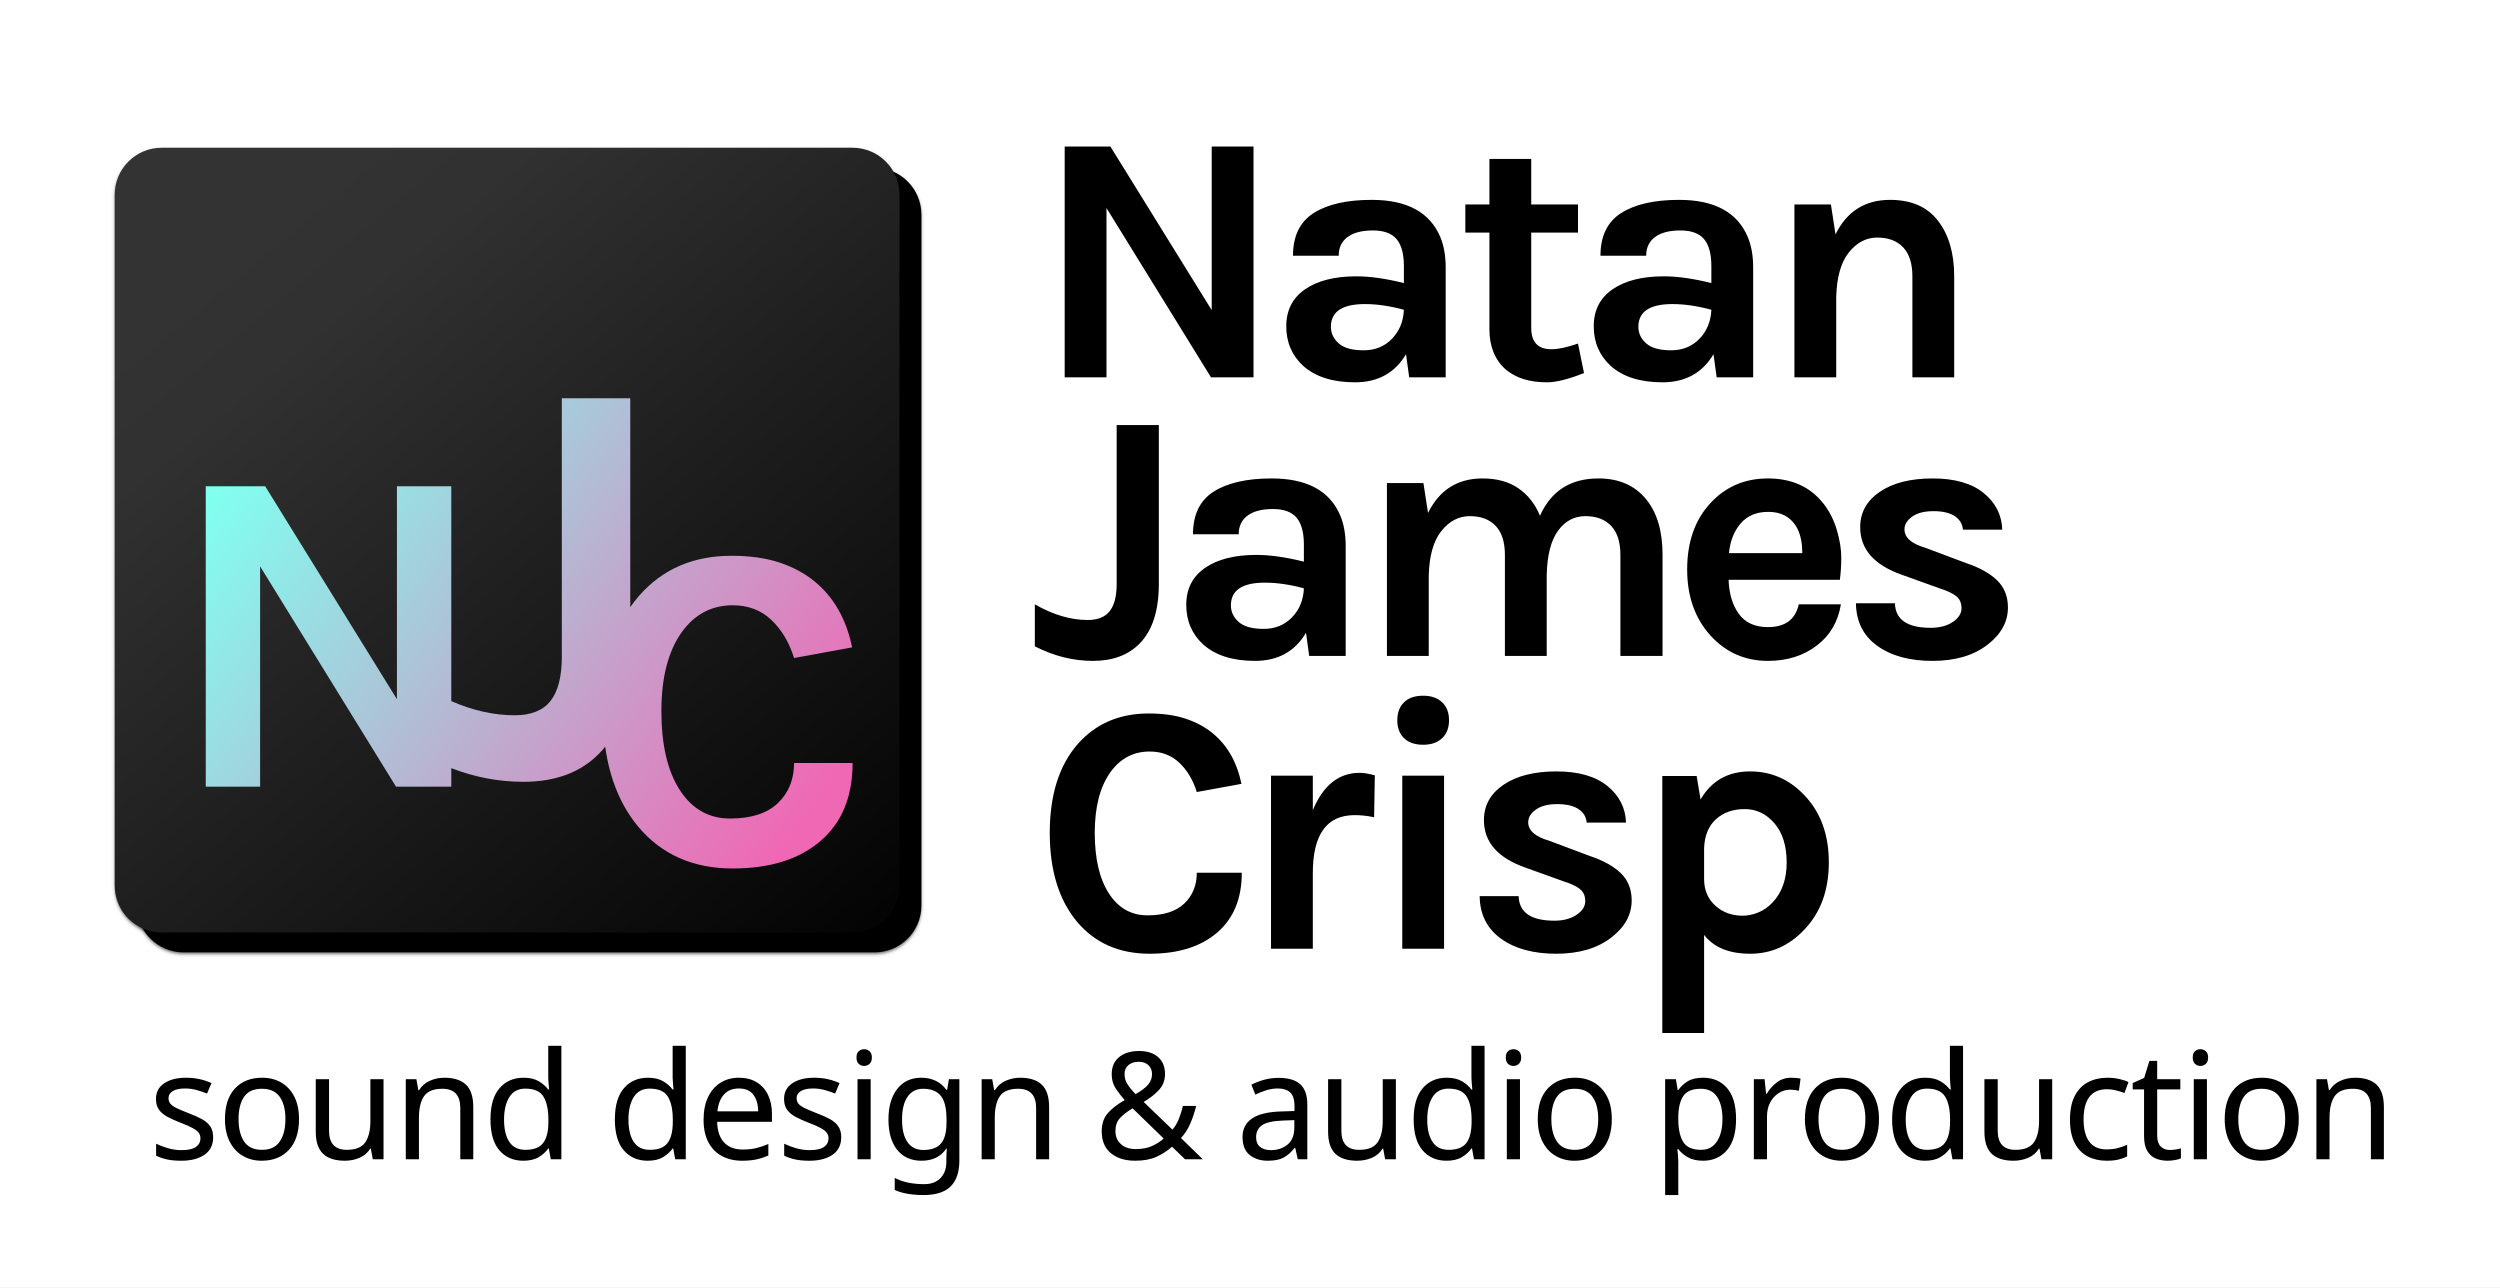
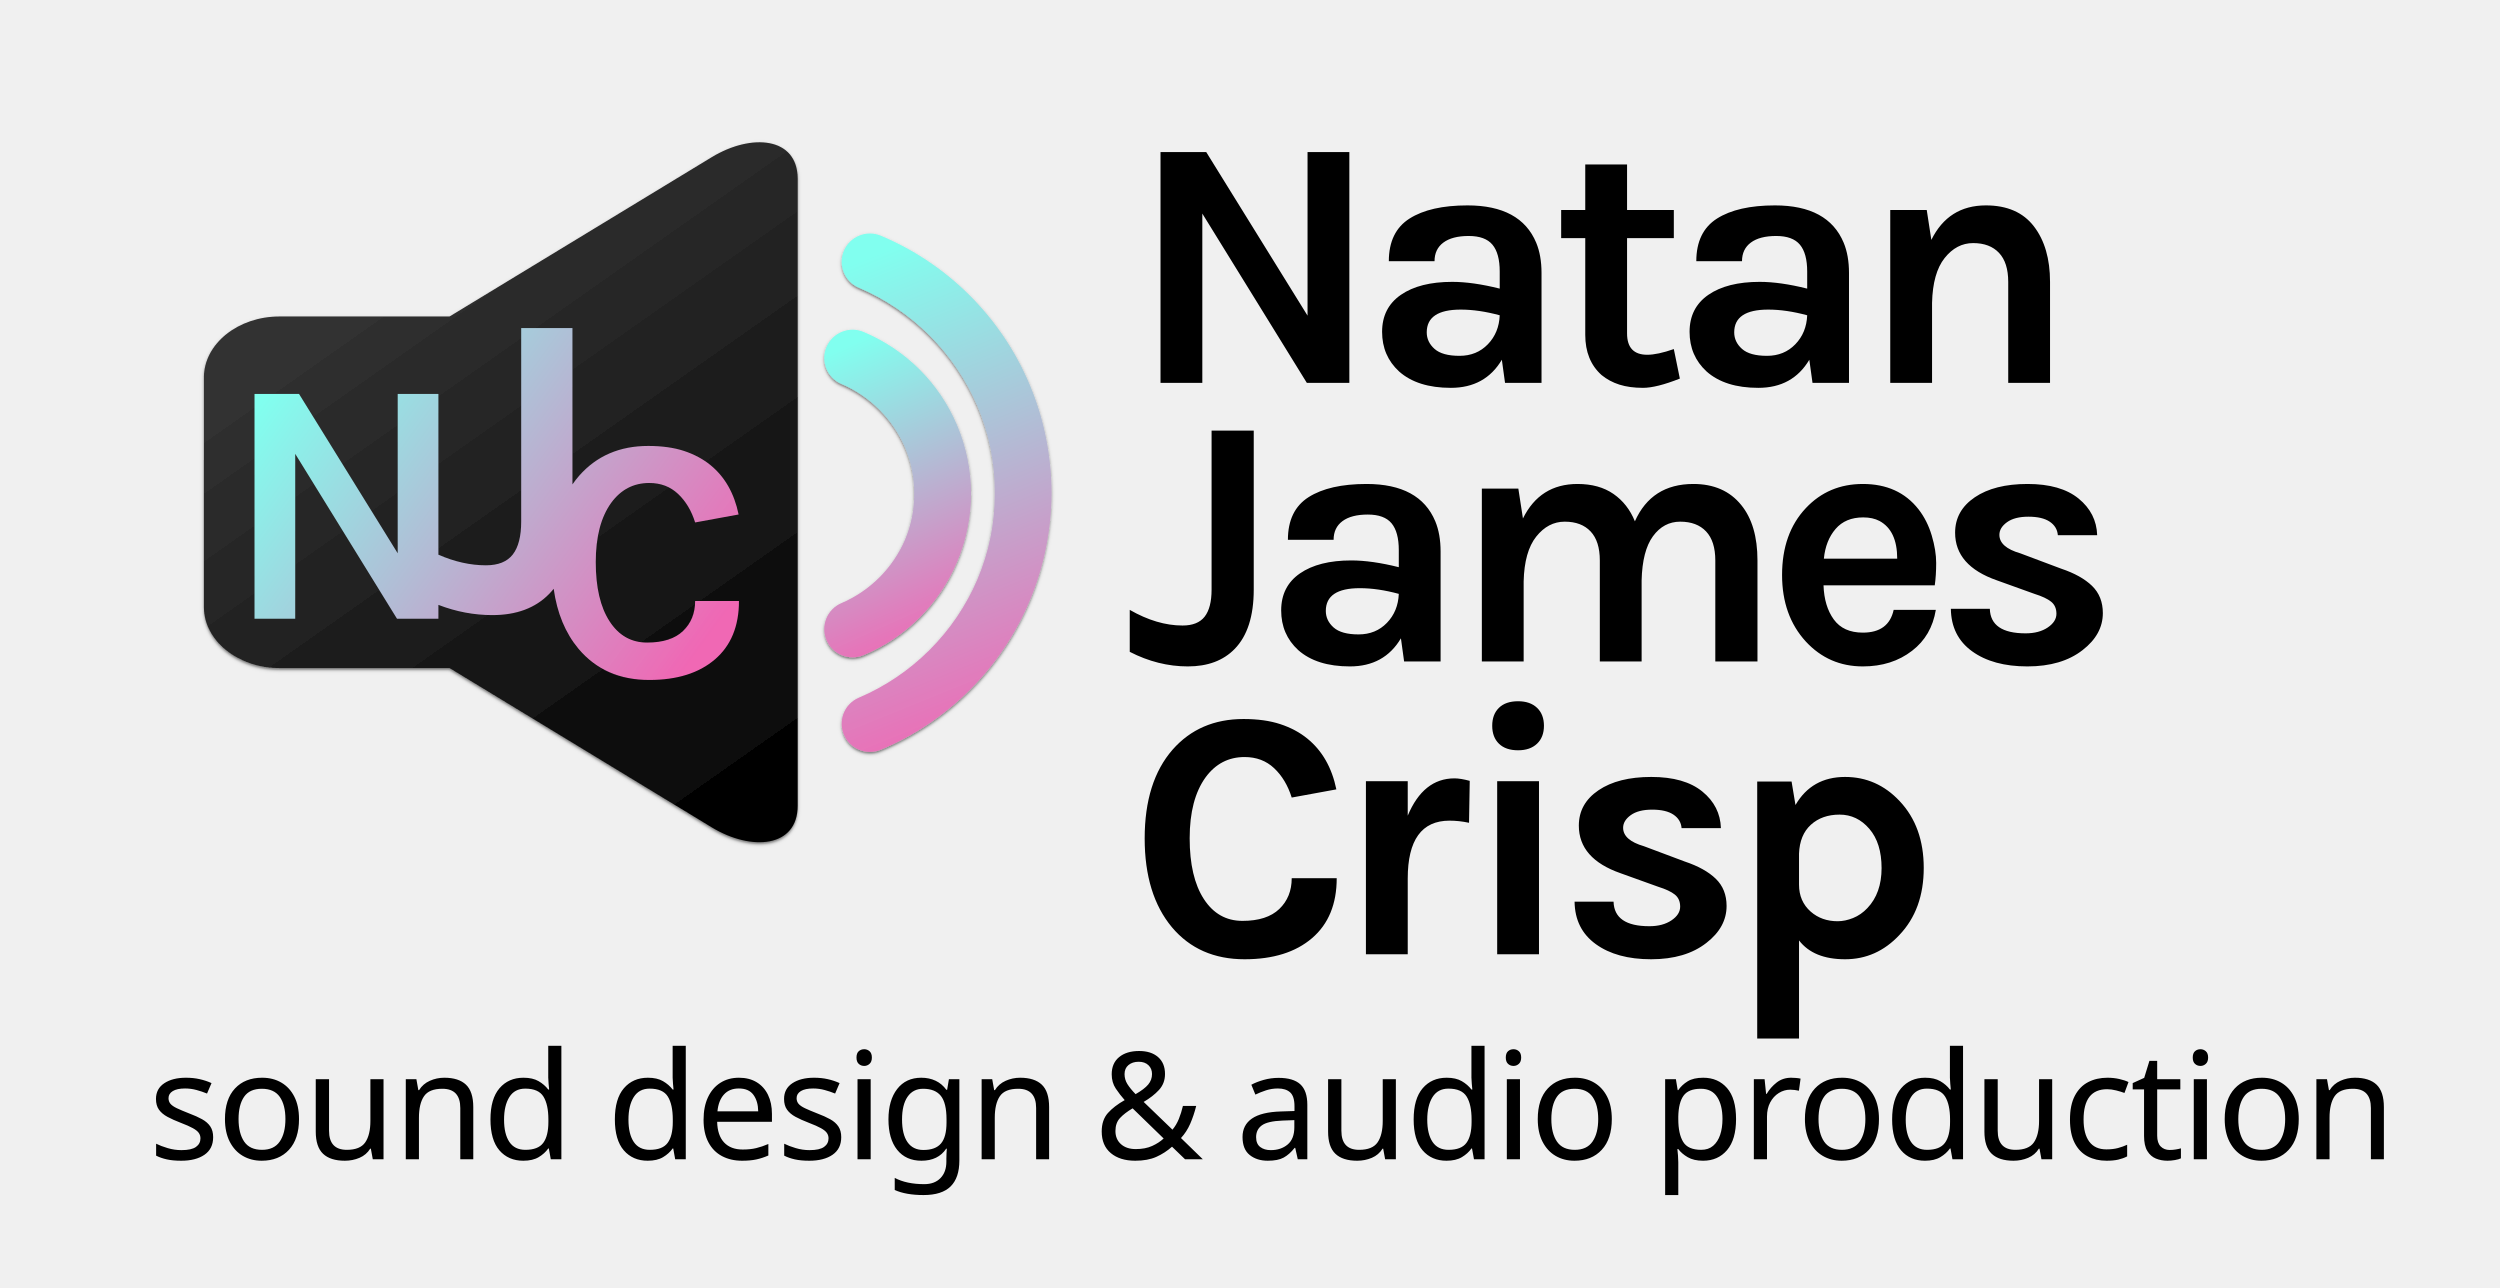
- <svg xmlns="http://www.w3.org/2000/svg" xmlns:xlink="http://www.w3.org/1999/xlink" width="2713px" height="1397px" viewBox="0 0 2713 1397" version="1.1">
+ <svg xmlns="http://www.w3.org/2000/svg" width="2713px" height="1397px" viewBox="0 0 2713 1397" version="1.1">
  <defs>
-     <rect id="path-1" x="61.293" y="56.966" width="851.612" height="851.612" rx="51" />
-     <filter x="-0.8%" y="-0.6%" width="101.6%" height="101.6%" filterUnits="objectBoundingBox" id="filter-2">
-       <feOffset dx="0" dy="2" in="SourceAlpha" result="shadowOffsetOuter1" />
-       <feGaussianBlur stdDeviation="2" in="shadowOffsetOuter1" result="shadowBlurOuter1" />
-       <feColorMatrix values="0 0 0 0 0   0 0 0 0 0   0 0 0 0 0  0 0 0 0.5 0" type="matrix" in="shadowBlurOuter1" />
-     </filter>
-     <linearGradient x1="24.77%" y1="8.788%" x2="104.657%" y2="104.408%" id="linearGradient-3">
+     <linearGradient x1="24.77%" y1="21.893%" x2="104.657%" y2="87.106%" id="linearGradient-1">
      <stop stop-color="#333333" offset="0%" />
      <stop stop-color="#323232" offset="0%" />
      <stop stop-color="#313131" offset="8.837%" />
      <stop stop-color="#000000" offset="100%" />
    </linearGradient>
-     <rect id="path-4" x="37.497" y="35.334" width="851.612" height="851.612" rx="51" />
-     <filter x="-0.8%" y="-0.6%" width="101.6%" height="101.6%" filterUnits="objectBoundingBox" id="filter-5">
+     <filter x="-1.3%" y="-1.6%" width="102.6%" height="103.2%" filterUnits="objectBoundingBox" id="filter-2">
      <feOffset dx="0" dy="2" in="SourceAlpha" result="shadowOffsetOuter1" />
      <feGaussianBlur stdDeviation="2" in="shadowOffsetOuter1" result="shadowBlurOuter1" />
-       <feColorMatrix values="0 0 0 0 0   0 0 0 0 0   0 0 0 0 0  0 0 0 0.5 0" type="matrix" in="shadowBlurOuter1" />
+       <feColorMatrix values="0 0 0 0 0   0 0 0 0 0   0 0 0 0 0  0 0 0 0.5 0" type="matrix" in="shadowBlurOuter1" result="shadowMatrixOuter1" />
+       <feMerge>
+         <feMergeNode in="shadowMatrixOuter1" />
+         <feMergeNode in="SourceGraphic" />
+       </feMerge>
    </filter>
-     <linearGradient x1="0%" y1="23.576%" x2="100%" y2="76.424%" id="linearGradient-6">
+     <linearGradient x1="39.96%" y1="0%" x2="60.04%" y2="100%" id="linearGradient-3">
+       <stop stop-color="#81FFEF" offset="0%" />
+       <stop stop-color="#F067B4" offset="100%" />
+     </linearGradient>
+     <linearGradient x1="41.807%" y1="0%" x2="58.193%" y2="100%" id="linearGradient-4">
+       <stop stop-color="#81FFEF" offset="0%" />
+       <stop stop-color="#F067B4" offset="100%" />
+     </linearGradient>
+     <linearGradient x1="31.846%" y1="8.788%" x2="89.328%" y2="104.408%" id="linearGradient-5">
+       <stop stop-color="#333333" offset="0%" />
+       <stop stop-color="#323232" offset="0%" />
+       <stop stop-color="#313131" offset="8.837%" />
+       <stop stop-color="#000000" offset="100%" />
+     </linearGradient>
+     <linearGradient x1="0%" y1="23.616%" x2="100%" y2="76.384%" id="linearGradient-6">
      <stop stop-color="#81FFEF" offset="0%" />
      <stop stop-color="#F067B4" offset="100%" />
    </linearGradient>
  </defs>
  <g id="logo-with-emblem-and-tagline" stroke="none" stroke-width="1" fill="none" fill-rule="evenodd">
-     <rect fill="#FFFFFF" x="0" y="0" width="2713" height="1397" />
-     <g id="Group-2" transform="translate(87, 125)">
-       <g id="Group-3">
-         <g id="Group" transform="translate(1036, 34)" fill="#000000" fill-rule="nonzero">
-           <path d="M81.988,0 L191.945,177.537 L191.945,0 L237.311,0 L237.311,250.482 L191.176,250.482 L77.759,66.77 L77.759,250.482 L32.393,250.482 L32.393,0 L81.988,0 Z M348.976,140.872 C363.842,140.872 381.015,143.316 400.494,148.205 L400.494,129.68 C400.494,116.557 397.867,106.844 392.613,100.54 C387.359,94.236 378.772,91.084 366.854,91.084 C354.935,91.084 345.773,93.464 339.365,98.225 C332.957,102.985 329.753,109.739 329.753,118.487 L280.158,118.487 C280.158,97.131 287.654,81.693 302.649,72.173 C317.643,62.653 338.596,57.893 365.508,57.893 C403.955,57.893 428.816,71.401 440.094,98.418 C443.939,107.68 445.861,118.616 445.861,131.223 L445.861,250.482 L406.261,250.482 L402.801,225.395 C390.755,245.722 372.301,255.886 347.439,255.886 C323.345,255.886 304.635,249.968 291.307,238.132 C279.004,226.81 272.853,212.466 272.853,195.098 C272.853,177.73 279.645,164.351 293.229,154.959 C306.814,145.568 325.396,140.872 348.976,140.872 Z M400.494,177.152 C385.372,173.035 371.275,170.976 358.203,170.976 C333.598,170.976 321.295,179.21 321.295,195.677 C321.295,202.624 324.114,208.606 329.753,213.624 C335.392,218.641 344.427,221.15 356.858,221.15 C369.289,221.15 379.541,216.969 387.615,208.607 C395.689,200.244 399.982,189.759 400.494,177.152 Z M595.972,245.851 C579.056,252.541 565.728,255.886 555.988,255.886 C546.248,255.886 537.726,254.728 530.421,252.412 C523.117,250.096 516.645,246.623 511.006,241.991 C499.216,231.442 493.321,216.905 493.321,198.379 L493.321,93.4 L467.177,93.4 L467.177,62.91 L493.321,62.91 L493.321,13.508 L538.687,13.508 L538.687,62.91 L589.436,62.91 L589.436,93.4 L538.687,93.4 L538.687,196.835 C538.687,212.273 545.992,219.992 560.602,219.992 C568.035,219.992 577.646,217.934 589.436,213.817 L595.972,245.851 Z M682.647,140.872 C697.513,140.872 714.686,143.316 734.165,148.205 L734.165,129.68 C734.165,116.557 731.538,106.844 726.284,100.54 C721.03,94.236 712.443,91.084 700.525,91.084 C688.606,91.084 679.444,93.464 673.036,98.225 C666.628,102.985 663.424,109.739 663.424,118.487 L613.829,118.487 C613.829,97.131 621.325,81.693 636.32,72.173 C651.314,62.653 672.267,57.893 699.179,57.893 C737.626,57.893 762.487,71.401 773.765,98.418 C777.61,107.68 779.532,118.616 779.532,131.223 L779.532,250.482 L739.932,250.482 L736.472,225.395 C724.426,245.722 705.972,255.886 681.11,255.886 C657.016,255.886 638.306,249.968 624.978,238.132 C612.675,226.81 606.524,212.466 606.524,195.098 C606.524,177.73 613.316,164.351 626.9,154.959 C640.485,145.568 659.067,140.872 682.647,140.872 Z M734.165,177.152 C719.043,173.035 704.946,170.976 691.874,170.976 C667.269,170.976 654.966,179.21 654.966,195.677 C654.966,202.624 657.785,208.606 663.424,213.624 C669.063,218.641 678.098,221.15 690.529,221.15 C702.96,221.15 713.212,216.969 721.286,208.607 C729.36,200.244 733.653,189.759 734.165,177.152 Z M868.898,95.33 C881.201,70.372 900.937,57.893 928.105,57.893 C951.173,57.893 968.538,65.483 980.2,80.664 C991.862,95.845 997.693,115.914 997.693,140.872 L997.693,250.482 L952.327,250.482 L952.327,140.872 C952.327,126.978 948.995,116.493 942.331,109.417 C935.667,102.341 926.311,98.803 914.265,98.803 C902.218,98.803 891.902,104.207 883.316,115.013 C874.729,125.82 870.18,142.03 869.667,163.643 L869.667,250.482 L824.301,250.482 L824.301,62.91 L863.9,62.91 L868.898,95.33 Z" id="Natan" />
-           <path d="M0,542.374 L0,496.831 C19.735,508.153 38.829,513.813 57.283,513.813 C68.304,513.813 76.313,510.597 81.311,504.164 C86.309,497.732 88.808,487.955 88.808,474.832 L88.808,302.312 L134.558,302.312 L134.558,474.832 C134.558,503.65 127.638,525.134 113.797,539.286 C101.495,551.894 84.579,558.198 63.05,558.198 C41.521,558.198 20.504,552.923 0,542.374 Z M240.452,443.184 C255.318,443.184 272.49,445.628 291.969,450.517 L291.969,431.992 C291.969,418.869 289.342,409.156 284.088,402.852 C278.833,396.548 270.247,393.396 258.329,393.396 C246.411,393.396 237.249,395.776 230.841,400.537 C224.434,405.297 221.23,412.051 221.23,420.799 L171.636,420.799 C171.636,399.443 179.132,384.005 194.126,374.485 C209.12,364.965 230.072,360.205 256.984,360.205 C295.429,360.205 320.29,373.713 331.567,400.73 C335.412,409.992 337.334,420.928 337.334,433.535 L337.334,552.794 L297.736,552.794 L294.275,527.707 C282.229,548.034 263.776,558.198 238.915,558.198 C214.822,558.198 196.113,552.28 182.785,540.444 C170.482,529.122 164.331,514.778 164.331,497.41 C164.331,480.042 171.123,466.663 184.707,457.271 C198.291,447.88 216.873,443.184 240.452,443.184 Z M291.969,479.464 C276.847,475.347 262.751,473.288 249.679,473.288 C225.074,473.288 212.772,481.522 212.772,497.989 C212.772,504.936 215.591,510.919 221.23,515.936 C226.869,520.953 235.903,523.462 248.334,523.462 C260.764,523.462 271.016,519.281 279.09,510.919 C287.163,502.556 291.456,492.071 291.969,479.464 Z M548.184,400.73 C560.23,373.713 581.374,360.205 611.618,360.205 C633.916,360.205 651.216,367.795 663.519,382.976 C675.309,397.385 681.204,417.454 681.204,443.184 L681.204,552.794 L635.454,552.794 L635.454,443.184 C635.454,429.29 632.122,418.805 625.458,411.729 C618.794,404.653 609.439,401.115 597.393,401.115 C585.347,401.115 575.48,406.39 567.791,416.939 C560.102,427.489 556.001,443.441 555.488,464.797 L555.488,552.794 L510.123,552.794 L510.123,443.184 C510.123,429.29 506.791,418.805 500.127,411.729 C493.464,404.653 484.109,401.115 472.062,401.115 C460.016,401.115 449.7,406.519 441.114,417.325 C432.528,428.132 427.979,444.342 427.466,465.955 L427.466,552.794 L382.101,552.794 L382.101,365.222 L421.699,365.222 L426.697,397.642 C439,372.684 458.735,360.205 485.903,360.205 C501.537,360.205 514.544,363.807 524.924,371.011 C535.305,378.216 543.058,388.122 548.184,400.73 Z M855.915,387.607 C862.322,395.841 867.128,405.361 870.332,416.168 C873.536,426.974 875.137,436.88 875.137,445.886 C875.137,454.891 874.625,462.996 873.6,470.201 L752.882,470.201 C753.395,485.382 757.111,497.732 764.031,507.252 C770.951,516.772 781.46,521.532 795.556,521.532 C814.266,521.532 825.415,513.299 829.003,496.831 L874.753,496.831 C871.677,515.614 863.091,530.409 848.995,541.216 C834.386,552.537 816.573,558.198 795.556,558.198 C770.951,558.198 750.319,549.192 733.66,531.181 C716.487,512.398 707.901,488.341 707.901,459.008 C707.901,428.904 716.487,404.718 733.66,386.449 C750.063,368.953 770.695,360.205 795.556,360.205 C821.443,360.205 841.562,369.339 855.915,387.607 Z M795.941,396.484 C783.126,396.484 773.13,400.665 765.953,409.027 C758.777,417.39 754.548,428.132 753.267,441.254 L832.848,441.254 C832.848,420.928 826.44,407.291 813.625,400.344 C808.756,397.771 802.861,396.484 795.941,396.484 Z M933.36,495.673 C933.873,513.427 946.816,522.304 972.19,522.304 C981.929,522.304 989.939,520.181 996.218,515.936 C1002.497,511.69 1005.637,506.737 1005.637,501.077 C1005.637,495.416 1003.715,491.042 999.87,487.954 C996.026,484.867 990.003,482.037 981.801,479.464 L941.049,464.797 C910.806,454.248 895.684,437.009 895.684,413.08 C895.684,397.127 902.796,384.327 917.021,374.678 C931.246,365.029 950.34,360.205 974.304,360.205 C998.268,360.205 1016.722,365.479 1029.665,376.029 C1042.608,386.578 1049.336,399.829 1049.849,415.782 L1007.175,415.782 C1006.662,409.606 1003.715,404.718 998.332,401.115 C992.95,397.513 985.261,395.712 975.265,395.712 C965.27,395.712 957.517,397.706 952.006,401.694 C946.496,405.683 943.74,410.25 943.74,415.396 C943.74,424.401 951.301,431.091 966.423,435.465 L1010.635,452.061 C1025.244,456.95 1036.457,463.189 1044.274,470.78 C1052.091,478.37 1056,488.212 1056,500.305 C1056,515.743 1048.696,529.122 1034.086,540.444 C1018.965,552.28 998.973,558.198 974.112,558.198 C949.251,558.198 929.26,552.73 914.138,541.795 C899.016,530.859 891.327,515.486 891.071,495.673 L933.36,495.673 Z" id="James" />
-           <path d="M123.474,615.271 C138.854,615.271 152.184,617.135 163.463,620.863 C174.742,624.591 184.483,629.798 192.686,636.483 C208.835,649.597 219.345,667.981 224.215,691.636 L175.767,700.507 C171.666,687.393 165.321,676.787 156.734,668.688 C148.147,660.588 137.445,656.539 124.628,656.539 C107.196,656.539 93.098,663.867 82.332,678.523 C70.796,694.464 65.029,716.512 65.029,744.667 C65.029,772.822 70.156,794.806 80.409,810.619 C90.663,826.432 104.633,834.339 122.321,834.339 C140.008,834.339 153.337,830.032 162.309,821.418 C171.281,812.805 175.767,801.684 175.767,788.057 L224.6,788.057 C224.6,816.083 215.692,837.746 197.876,853.044 C180.061,868.343 155.645,875.993 124.628,875.993 C91.56,875.993 65.285,864.422 45.803,841.281 C26.065,817.626 16.196,785.486 16.196,744.86 C16.196,703.721 26.322,671.581 46.572,648.439 C66.054,626.327 91.688,615.271 123.474,615.271 Z M301.672,720.177 C312.951,693.179 329.869,679.68 352.427,679.68 C356.785,679.68 362.296,680.58 368.961,682.38 L368.192,727.89 C361.015,726.347 353.965,725.576 347.044,725.576 C316.796,725.576 301.672,746.531 301.672,788.443 L301.672,870.593 L256.3,870.593 L256.3,682.765 L301.672,682.765 L301.672,720.177 Z M398.739,682.765 L444.111,682.765 L444.111,870.593 L398.739,870.593 L398.739,682.765 Z M393.356,622.599 C393.356,614.371 395.791,607.878 400.662,603.122 C405.532,598.365 412.453,595.987 421.425,595.987 C430.141,595.987 436.998,598.365 441.996,603.122 C446.995,607.878 449.494,614.371 449.494,622.599 C449.494,630.827 446.995,637.319 441.996,642.076 C436.998,646.832 430.141,649.211 421.425,649.211 C412.453,649.211 405.532,646.832 400.662,642.076 C395.791,637.319 393.356,630.827 393.356,622.599 Z M525.029,813.512 C525.541,831.253 538.486,840.124 563.864,840.124 C573.605,840.124 581.615,838.003 587.896,833.76 C594.176,829.518 597.316,824.568 597.316,818.911 C597.316,813.255 595.394,808.884 591.549,805.798 C587.703,802.713 581.68,799.884 573.477,797.313 L532.719,782.657 C502.471,772.115 487.347,754.888 487.347,730.976 C487.347,715.034 494.46,702.242 508.687,692.6 C522.914,682.958 542.011,678.137 565.979,678.137 C589.947,678.137 608.403,683.408 621.348,693.95 C634.293,704.492 641.022,717.734 641.535,733.675 L598.854,733.675 C598.342,727.505 595.394,722.619 590.011,719.02 C584.627,715.42 576.937,713.62 566.94,713.62 C556.943,713.62 549.189,715.613 543.677,719.598 C538.166,723.583 535.41,728.147 535.41,733.29 C535.41,742.289 542.972,748.974 558.096,753.345 L602.315,769.93 C616.926,774.815 628.141,781.05 635.959,788.635 C643.778,796.22 647.687,806.055 647.687,818.14 C647.687,833.568 640.381,846.938 625.77,858.251 C610.646,870.079 590.652,875.993 565.787,875.993 C540.922,875.993 520.927,870.529 505.803,859.601 C490.679,848.673 482.989,833.31 482.733,813.512 L525.029,813.512 Z M722.452,708.606 C734.244,688.293 752.187,678.137 776.283,678.137 C799.354,678.137 819.092,686.879 835.498,704.364 C852.929,722.876 861.644,747.046 861.644,776.872 C861.644,806.955 852.801,831.253 835.113,849.766 C818.707,867.251 799.098,875.993 776.283,875.993 C753.469,875.993 736.807,869.179 726.297,855.551 L726.297,962 L680.925,962 L680.925,683.151 L718.223,683.151 L722.452,708.606 Z M768.209,834.725 C773.592,834.725 779.167,833.567 784.935,831.253 C790.702,828.939 795.893,825.34 800.507,820.454 C810.761,809.655 815.888,795.192 815.888,777.065 C815.888,758.938 811.466,744.732 802.622,734.447 C793.778,724.162 783.012,719.02 770.323,719.02 C757.635,719.02 747.253,722.683 739.178,730.011 C731.104,737.34 726.81,747.817 726.297,761.445 L726.297,794.999 C726.297,807.084 730.527,816.854 738.986,824.311 C746.933,831.253 756.673,834.725 768.209,834.725 Z" id="Crisp" />
-         </g>
-         <g id="emblem">
-           <g id="Rectangle">
-             <use fill="black" fill-opacity="1" filter="url(#filter-2)" xlink:href="#path-1" />
-             <use fill="#000000" fill-rule="evenodd" xlink:href="#path-1" />
+     <g id="Group-2" transform="translate(161, 1109)" fill="#000000" font-family="Karla-Regular, Karla" font-size="162" font-weight="normal" letter-spacing="-3.375">
+       <text id="sound-design-&amp;-audio">
+         <tspan x="0" y="149">sound design &amp; audio production</tspan>
+       </text>
+     </g>
+     <g id="logo-with-emblem" transform="translate(83, 0)">
+       <g id="Group" transform="translate(1143, 165)" fill="#000000">
+         <path d="M82.988,-1.42108547e-14 L192.945,177.537 L192.945,-1.42108547e-14 L238.311,-1.42108547e-14 L238.311,250.482 L192.176,250.482 L78.759,66.77 L78.759,250.482 L33.393,250.482 L33.393,-1.42108547e-14 L82.988,-1.42108547e-14 Z M349.976,140.872 C364.842,140.872 382.015,143.316 401.494,148.205 L401.494,129.68 C401.494,116.557 398.867,106.844 393.613,100.54 C388.359,94.236 379.772,91.084 367.854,91.084 C355.935,91.084 346.773,93.464 340.365,98.225 C333.957,102.985 330.753,109.739 330.753,118.487 L281.158,118.487 C281.158,97.131 288.654,81.693 303.649,72.173 C318.643,62.653 339.596,57.893 366.508,57.893 C404.955,57.893 429.816,71.401 441.094,98.418 C444.939,107.68 446.861,118.616 446.861,131.223 L446.861,250.482 L407.261,250.482 L403.801,225.395 C391.755,245.722 373.301,255.886 348.439,255.886 C324.345,255.886 305.635,249.968 292.307,238.132 C280.004,226.81 273.853,212.466 273.853,195.098 C273.853,177.73 280.645,164.351 294.229,154.959 C307.814,145.568 326.396,140.872 349.976,140.872 Z M401.494,177.152 C386.372,173.035 372.275,170.976 359.203,170.976 C334.598,170.976 322.295,179.21 322.295,195.677 C322.295,202.624 325.114,208.606 330.753,213.624 C336.392,218.641 345.427,221.15 357.858,221.15 C370.289,221.15 380.541,216.969 388.615,208.607 C396.689,200.244 400.982,189.759 401.494,177.152 Z M596.972,245.851 C580.056,252.541 566.728,255.886 556.988,255.886 C547.248,255.886 538.726,254.728 531.421,252.412 C524.117,250.096 517.645,246.623 512.006,241.991 C500.216,231.442 494.321,216.905 494.321,198.379 L494.321,93.4 L468.177,93.4 L468.177,62.91 L494.321,62.91 L494.321,13.508 L539.687,13.508 L539.687,62.91 L590.436,62.91 L590.436,93.4 L539.687,93.4 L539.687,196.835 C539.687,212.273 546.992,219.992 561.602,219.992 C569.035,219.992 578.646,217.934 590.436,213.817 L596.972,245.851 Z M683.647,140.872 C698.513,140.872 715.686,143.316 735.165,148.205 L735.165,129.68 C735.165,116.557 732.538,106.844 727.284,100.54 C722.03,94.236 713.443,91.084 701.525,91.084 C689.606,91.084 680.444,93.464 674.036,98.225 C667.628,102.985 664.424,109.739 664.424,118.487 L614.829,118.487 C614.829,97.131 622.325,81.693 637.32,72.173 C652.314,62.653 673.267,57.893 700.179,57.893 C738.626,57.893 763.487,71.401 774.765,98.418 C778.61,107.68 780.532,118.616 780.532,131.223 L780.532,250.482 L740.932,250.482 L737.472,225.395 C725.426,245.722 706.972,255.886 682.11,255.886 C658.016,255.886 639.306,249.968 625.978,238.132 C613.675,226.81 607.524,212.466 607.524,195.098 C607.524,177.73 614.316,164.351 627.9,154.959 C641.485,145.568 660.067,140.872 683.647,140.872 Z M735.165,177.152 C720.043,173.035 705.946,170.976 692.874,170.976 C668.269,170.976 655.966,179.21 655.966,195.677 C655.966,202.624 658.785,208.606 664.424,213.624 C670.063,218.641 679.098,221.15 691.529,221.15 C703.96,221.15 714.212,216.969 722.286,208.607 C730.36,200.244 734.653,189.759 735.165,177.152 Z M869.898,95.33 C882.201,70.372 901.937,57.893 929.105,57.893 C952.173,57.893 969.538,65.483 981.2,80.664 C992.862,95.845 998.693,115.914 998.693,140.872 L998.693,250.482 L953.327,250.482 L953.327,140.872 C953.327,126.978 949.995,116.493 943.331,109.417 C936.667,102.341 927.311,98.803 915.265,98.803 C903.218,98.803 892.902,104.207 884.316,115.013 C875.729,125.82 871.18,142.03 870.667,163.643 L870.667,250.482 L825.301,250.482 L825.301,62.91 L864.9,62.91 L869.898,95.33 Z" id="Natan" fill-rule="nonzero" />
+         <path d="M0,542.374 L0,496.831 C19.735,508.153 38.829,513.813 57.283,513.813 C68.304,513.813 76.313,510.597 81.311,504.164 C86.309,497.732 88.808,487.955 88.808,474.832 L88.808,302.312 L134.558,302.312 L134.558,474.832 C134.558,503.65 127.638,525.134 113.797,539.286 C101.495,551.894 84.579,558.198 63.05,558.198 C41.521,558.198 20.504,552.923 0,542.374 Z M240.452,443.184 C255.318,443.184 272.49,445.628 291.969,450.517 L291.969,431.992 C291.969,418.869 289.342,409.156 284.088,402.852 C278.833,396.548 270.247,393.396 258.329,393.396 C246.411,393.396 237.249,395.776 230.841,400.537 C224.434,405.297 221.23,412.051 221.23,420.799 L171.636,420.799 C171.636,399.443 179.132,384.005 194.126,374.485 C209.12,364.965 230.072,360.205 256.984,360.205 C295.429,360.205 320.29,373.713 331.567,400.73 C335.412,409.992 337.334,420.928 337.334,433.535 L337.334,552.794 L297.736,552.794 L294.275,527.707 C282.229,548.034 263.776,558.198 238.915,558.198 C214.822,558.198 196.113,552.28 182.785,540.444 C170.482,529.122 164.331,514.778 164.331,497.41 C164.331,480.042 171.123,466.663 184.707,457.271 C198.291,447.88 216.873,443.184 240.452,443.184 Z M291.969,479.464 C276.847,475.347 262.751,473.288 249.679,473.288 C225.074,473.288 212.772,481.522 212.772,497.989 C212.772,504.936 215.591,510.919 221.23,515.936 C226.869,520.953 235.903,523.462 248.334,523.462 C260.764,523.462 271.016,519.281 279.09,510.919 C287.163,502.556 291.456,492.071 291.969,479.464 Z M548.184,400.73 C560.23,373.713 581.374,360.205 611.618,360.205 C633.916,360.205 651.216,367.795 663.519,382.976 C675.309,397.385 681.204,417.454 681.204,443.184 L681.204,552.794 L635.454,552.794 L635.454,443.184 C635.454,429.29 632.122,418.805 625.458,411.729 C618.794,404.653 609.439,401.115 597.393,401.115 C585.347,401.115 575.48,406.39 567.791,416.939 C560.102,427.489 556.001,443.441 555.488,464.797 L555.488,552.794 L510.123,552.794 L510.123,443.184 C510.123,429.29 506.791,418.805 500.127,411.729 C493.464,404.653 484.109,401.115 472.062,401.115 C460.016,401.115 449.7,406.519 441.114,417.325 C432.528,428.132 427.979,444.342 427.466,465.955 L427.466,552.794 L382.101,552.794 L382.101,365.222 L421.699,365.222 L426.697,397.642 C439,372.684 458.735,360.205 485.903,360.205 C501.537,360.205 514.544,363.807 524.924,371.011 C535.305,378.216 543.058,388.122 548.184,400.73 Z M855.915,387.607 C862.322,395.841 867.128,405.361 870.332,416.168 C873.536,426.974 875.137,436.88 875.137,445.886 C875.137,454.891 874.625,462.996 873.6,470.201 L752.882,470.201 C753.395,485.382 757.111,497.732 764.031,507.252 C770.951,516.772 781.46,521.532 795.556,521.532 C814.266,521.532 825.415,513.299 829.003,496.831 L874.753,496.831 C871.677,515.614 863.091,530.409 848.995,541.216 C834.386,552.537 816.573,558.198 795.556,558.198 C770.951,558.198 750.319,549.192 733.66,531.181 C716.487,512.398 707.901,488.341 707.901,459.008 C707.901,428.904 716.487,404.718 733.66,386.449 C750.063,368.953 770.695,360.205 795.556,360.205 C821.443,360.205 841.562,369.339 855.915,387.607 Z M795.941,396.484 C783.126,396.484 773.13,400.665 765.953,409.027 C758.777,417.39 754.548,428.132 753.267,441.254 L832.848,441.254 C832.848,420.928 826.44,407.291 813.625,400.344 C808.756,397.771 802.861,396.484 795.941,396.484 Z M933.36,495.673 C933.873,513.427 946.816,522.304 972.19,522.304 C981.929,522.304 989.939,520.181 996.218,515.936 C1002.497,511.69 1005.637,506.737 1005.637,501.077 C1005.637,495.416 1003.715,491.042 999.87,487.954 C996.026,484.867 990.003,482.037 981.801,479.464 L941.049,464.797 C910.806,454.248 895.684,437.009 895.684,413.08 C895.684,397.127 902.796,384.327 917.021,374.678 C931.246,365.029 950.34,360.205 974.304,360.205 C998.268,360.205 1016.722,365.479 1029.665,376.029 C1042.608,386.578 1049.336,399.829 1049.849,415.782 L1007.175,415.782 C1006.662,409.606 1003.715,404.718 998.332,401.115 C992.95,397.513 985.261,395.712 975.265,395.712 C965.27,395.712 957.517,397.706 952.006,401.694 C946.496,405.683 943.74,410.25 943.74,415.396 C943.74,424.401 951.301,431.091 966.423,435.465 L1010.635,452.061 C1025.244,456.95 1036.457,463.189 1044.274,470.78 C1052.091,478.37 1056,488.212 1056,500.305 C1056,515.743 1048.696,529.122 1034.086,540.444 C1018.965,552.28 998.973,558.198 974.112,558.198 C949.251,558.198 929.26,552.73 914.138,541.795 C899.016,530.859 891.327,515.486 891.071,495.673 L933.36,495.673 Z" id="James" fill-rule="nonzero" />
+         <path d="M123.474,615.271 C138.854,615.271 152.184,617.135 163.463,620.863 C174.742,624.591 184.483,629.798 192.686,636.483 C208.835,649.597 219.345,667.981 224.215,691.636 L175.767,700.507 C171.666,687.393 165.321,676.787 156.734,668.688 C148.147,660.588 137.445,656.539 124.628,656.539 C107.196,656.539 93.098,663.867 82.332,678.523 C70.796,694.464 65.029,716.512 65.029,744.667 C65.029,772.822 70.156,794.806 80.409,810.619 C90.663,826.432 104.633,834.339 122.321,834.339 C140.008,834.339 153.337,830.032 162.309,821.418 C171.281,812.805 175.767,801.684 175.767,788.057 L224.6,788.057 C224.6,816.083 215.692,837.746 197.876,853.044 C180.061,868.343 155.645,875.993 124.628,875.993 C91.56,875.993 65.285,864.422 45.803,841.281 C26.065,817.626 16.196,785.486 16.196,744.86 C16.196,703.721 26.322,671.581 46.572,648.439 C66.054,626.327 91.688,615.271 123.474,615.271 Z M301.672,720.177 C312.951,693.179 329.869,679.68 352.427,679.68 C356.785,679.68 362.296,680.58 368.961,682.38 L368.192,727.89 C361.015,726.347 353.965,725.576 347.044,725.576 C316.796,725.576 301.672,746.531 301.672,788.443 L301.672,870.593 L256.3,870.593 L256.3,682.765 L301.672,682.765 L301.672,720.177 Z M398.739,682.765 L444.111,682.765 L444.111,870.593 L398.739,870.593 L398.739,682.765 Z M393.356,622.599 C393.356,614.371 395.791,607.878 400.662,603.122 C405.532,598.365 412.453,595.987 421.425,595.987 C430.141,595.987 436.998,598.365 441.996,603.122 C446.995,607.878 449.494,614.371 449.494,622.599 C449.494,630.827 446.995,637.319 441.996,642.076 C436.998,646.832 430.141,649.211 421.425,649.211 C412.453,649.211 405.532,646.832 400.662,642.076 C395.791,637.319 393.356,630.827 393.356,622.599 Z M525.029,813.512 C525.541,831.253 538.486,840.124 563.864,840.124 C573.605,840.124 581.615,838.003 587.896,833.76 C594.176,829.518 597.316,824.568 597.316,818.911 C597.316,813.255 595.394,808.884 591.549,805.798 C587.703,802.713 581.68,799.884 573.477,797.313 L532.719,782.657 C502.471,772.115 487.347,754.888 487.347,730.976 C487.347,715.034 494.46,702.242 508.687,692.6 C522.914,682.958 542.011,678.137 565.979,678.137 C589.947,678.137 608.403,683.408 621.348,693.95 C634.293,704.492 641.022,717.734 641.535,733.675 L598.854,733.675 C598.342,727.505 595.394,722.619 590.011,719.02 C584.627,715.42 576.937,713.62 566.94,713.62 C556.943,713.62 549.189,715.613 543.677,719.598 C538.166,723.583 535.41,728.147 535.41,733.29 C535.41,742.289 542.972,748.974 558.096,753.345 L602.315,769.93 C616.926,774.815 628.141,781.05 635.959,788.635 C643.778,796.22 647.687,806.055 647.687,818.14 C647.687,833.568 640.381,846.938 625.77,858.251 C610.646,870.079 590.652,875.993 565.787,875.993 C540.922,875.993 520.927,870.529 505.803,859.601 C490.679,848.673 482.989,833.31 482.733,813.512 L525.029,813.512 Z M722.452,708.606 C734.244,688.293 752.187,678.137 776.283,678.137 C799.354,678.137 819.092,686.879 835.498,704.364 C852.929,722.876 861.644,747.046 861.644,776.872 C861.644,806.955 852.801,831.253 835.113,849.766 C818.707,867.251 799.098,875.993 776.283,875.993 C753.469,875.993 736.807,869.179 726.297,855.551 L726.297,962 L680.925,962 L680.925,683.151 L718.223,683.151 L722.452,708.606 Z M768.209,834.725 C773.592,834.725 779.167,833.567 784.935,831.253 C790.702,828.939 795.893,825.34 800.507,820.454 C810.761,809.655 815.888,795.192 815.888,777.065 C815.888,758.938 811.466,744.732 802.622,734.447 C793.778,724.162 783.012,719.02 770.323,719.02 C757.635,719.02 747.253,722.683 739.178,730.011 C731.104,737.34 726.81,747.817 726.297,761.445 L726.297,794.999 C726.297,807.084 730.527,816.854 738.986,824.311 C746.933,831.253 756.673,834.725 768.209,834.725 Z" id="Crisp" fill-rule="nonzero" />
+       </g>
+       <g id="emblem" transform="translate(114, 50)">
+         <g id="Group" filter="url(#filter-2)" transform="translate(24.3, 104.4)">
+           <g id="speaker">
+             <path d="M715.846,556.491 C700.203,563.058 682.203,555.737 675.613,540.137 C669.032,524.527 676.377,506.566 692.012,500.008 C699.376,496.876 706.659,492.883 713.756,488.117 C720.595,483.521 727.016,478.205 732.984,472.277 C738.924,466.332 744.278,459.898 748.858,453.092 C753.643,446.019 757.645,438.743 760.766,431.386 C764.092,423.524 766.663,415.342 768.361,406.885 C769.971,398.961 770.807,390.38 770.807,381.151 C770.807,371.922 769.953,363.314 768.361,355.407 C766.663,346.959 764.092,338.769 760.766,330.915 C757.645,323.559 753.643,316.282 748.858,309.218 C744.251,302.403 738.924,295.978 732.984,290.033 C721.138,278.222 707.237,268.744 692.012,262.302 C676.377,255.735 669.032,237.756 675.613,222.165 C682.203,206.555 700.221,199.243 715.846,205.81 C738.88,215.545 759.468,229.45 776.588,246.524 C785.179,255.096 793.005,264.573 799.933,274.832 C806.585,284.673 812.446,295.473 817.381,307.115 C822.255,318.625 826.052,330.755 828.605,343.392 C831.148,355.993 832.5,368.638 832.5,381.159 C832.5,393.681 831.166,406.326 828.605,418.927 C826.052,431.581 822.255,443.694 817.381,455.195 C812.446,466.838 806.585,477.646 799.933,487.496 C793.005,497.754 785.179,507.25 776.588,515.804 C767.997,524.376 758.481,532.194 748.218,539.116 C738.346,545.709 727.505,551.557 715.846,556.491 Z" id="Path" fill="url(#linearGradient-3)" />
+             <path d="M734.654,659.092 C719.045,665.653 701.084,658.347 694.509,642.761 C687.942,627.174 695.263,609.221 710.872,602.651 C724.928,596.711 738.568,589.255 751.604,580.477 C764.444,571.833 776.495,561.876 787.552,550.829 C798.609,539.782 808.556,527.751 817.217,514.931 C826.003,501.907 833.457,488.28 839.411,474.236 C845.614,459.572 850.406,444.216 853.627,428.354 C856.689,413.211 858.286,397.137 858.286,380.247 C858.286,363.358 856.671,347.275 853.627,332.132 C850.424,316.288 845.632,300.923 839.411,286.268 C833.457,272.224 826.003,258.588 817.217,245.564 C808.556,232.744 798.609,220.713 787.552,209.666 C776.495,198.619 764.444,188.68 751.604,180.027 C738.568,171.249 724.928,163.802 710.872,157.853 C695.263,151.283 687.942,133.312 694.509,117.743 C701.084,102.156 719.072,94.842 734.654,101.412 C752.997,109.161 770.177,118.461 785.981,129.109 C802.274,140.085 817.35,152.506 831.043,166.187 C844.735,179.867 857.168,194.948 868.163,211.217 C878.811,227.016 888.129,244.172 895.885,262.498 C903.641,280.789 909.639,300.09 913.695,320.127 C917.706,339.978 919.8,360.077 919.8,380.256 C919.8,400.418 917.706,420.543 913.695,440.368 C909.639,460.414 903.641,479.706 895.885,497.997 C888.129,516.314 878.811,533.479 868.163,549.269 C857.186,565.547 844.735,580.628 831.043,594.308 C817.35,607.971 802.256,620.401 785.963,631.386 C770.168,642.034 752.997,651.334 734.654,659.092 Z" id="Path" fill="url(#linearGradient-4)" />
+             <path d="M551.053,16.188 C456.242,73.804 361.403,131.442 266.578,189.047 L81.942,189.047 C36.892,189.047 0,218.814 0,255.177 L0,504.432 C0,540.806 36.892,570.562 81.942,570.562 L266.565,570.562 C361.39,628.178 456.242,685.805 551.039,743.421 C594.263,769.662 644.34,765.46 644.34,719.907 C644.34,493.179 644.34,266.441 644.34,39.713 C644.353,-5.852 594.29,-10.076 551.053,16.188 Z" id="Path" fill="url(#linearGradient-5)" />
          </g>
-           <g id="Rectangle">
-             <use fill="black" fill-opacity="1" filter="url(#filter-5)" xlink:href="#path-4" />
-             <use fill="url(#linearGradient-3)" fill-rule="evenodd" xlink:href="#path-4" />
-           </g>
-           <g id="emblem-body-color" transform="translate(136.2867, 307.1859)" fill="url(#linearGradient-6)" fill-rule="evenodd" stroke-width="1">
+           <g id="emblem-body-color" transform="translate(54.9, 201.6)" fill="url(#linearGradient-6)">
            <g id="emblem-body">
-               <path d="M433.479,378.074 C431.425,380.663 429.256,383.128 426.97,385.47 C406.997,405.979 379.535,416.233 344.583,416.233 C318.061,416.233 292.017,411.292 266.453,401.411 L266.453,421.513 L206.464,421.513 L58.99,182.411 L58.99,421.513 L-1.13686838e-13,421.513 L-1.13686838e-13,95.511 L64.489,95.511 L207.463,326.576 L207.463,95.511 L266.453,95.511 L266.453,328.67 C289.954,338.914 312.877,344.035 335.221,344.035 C353.113,344.035 366.116,338.804 374.23,328.34 C382.344,317.877 386.401,301.973 386.401,280.627 L386.401,0 L460.673,0 L460.673,226.716 C463.701,222.312 466.96,218.114 470.45,214.122 C495.782,185.342 529.113,170.953 570.444,170.953 C590.443,170.953 607.775,173.379 622.441,178.231 C637.107,183.084 649.773,189.86 660.439,198.561 C681.438,215.628 695.103,239.555 701.436,270.342 L638.44,281.887 C633.107,264.82 624.858,251.016 613.691,240.475 C602.525,229.934 588.61,224.663 571.944,224.663 C549.278,224.663 530.946,234.2 516.947,253.275 C501.948,274.023 494.448,302.719 494.448,339.363 C494.448,376.006 501.115,404.618 514.447,425.199 C527.78,445.78 545.945,456.07 568.944,456.07 C591.943,456.07 609.275,450.465 620.941,439.254 C632.607,428.043 638.44,413.57 638.44,395.834 L701.936,395.834 C701.936,432.31 690.354,460.504 667.188,480.415 C644.023,500.327 612.275,510.282 571.944,510.282 C528.946,510.282 494.782,495.223 469.45,465.105 C450.359,442.205 438.369,413.195 433.479,378.074 Z" id="Combined-Shape" fill-rule="nonzero" />
+               <path d="M324.654,282.948 C323.116,284.886 321.491,286.731 319.779,288.484 C304.821,303.832 284.253,311.506 258.076,311.506 C238.212,311.506 218.707,307.808 199.56,300.413 L199.56,315.458 L154.631,315.458 L44.18,136.515 L44.18,315.458 L-1.13686838e-13,315.458 L-1.13686838e-13,71.479 L48.299,71.479 L155.38,244.407 L155.38,71.479 L199.56,71.479 L199.56,245.974 C217.162,253.641 234.33,257.474 251.064,257.474 C264.465,257.474 274.203,253.559 280.28,245.728 C286.357,237.897 289.395,225.995 289.395,210.02 L289.395,0 L345.022,0 L345.022,169.673 C347.289,166.377 349.73,163.235 352.344,160.247 C371.316,138.709 396.28,127.94 427.235,127.94 C442.213,127.94 455.194,129.756 466.178,133.387 C477.162,137.019 486.648,142.09 494.636,148.602 C510.364,161.375 520.599,179.281 525.342,202.322 L478.16,210.963 C474.166,198.19 467.988,187.859 459.625,179.97 C451.262,172.081 440.84,168.137 428.358,168.137 C411.383,168.137 397.653,175.274 387.168,189.55 C375.935,205.077 370.318,226.553 370.318,253.977 C370.318,281.401 375.31,302.814 385.296,318.216 C395.281,333.619 408.886,341.32 426.111,341.32 C443.336,341.32 456.317,337.125 465.055,328.735 C473.792,320.345 478.16,309.513 478.16,296.24 L525.716,296.24 C525.716,323.538 517.041,344.638 499.692,359.54 C482.342,374.441 458.564,381.892 428.358,381.892 C396.155,381.892 370.568,370.622 351.595,348.082 C337.297,330.943 328.317,309.232 324.654,282.948 Z" id="Combined-Shape" fill-rule="nonzero" />
            </g>
          </g>
        </g>
      </g>
-       <text id="sound-design-&amp;-audio" font-family="Karla-Regular, Karla" font-size="162" font-weight="normal" letter-spacing="-3.375" fill="#000000">
-         <tspan x="74" y="1133">sound design &amp; audio production</tspan>
-       </text>
    </g>
  </g>
</svg>
